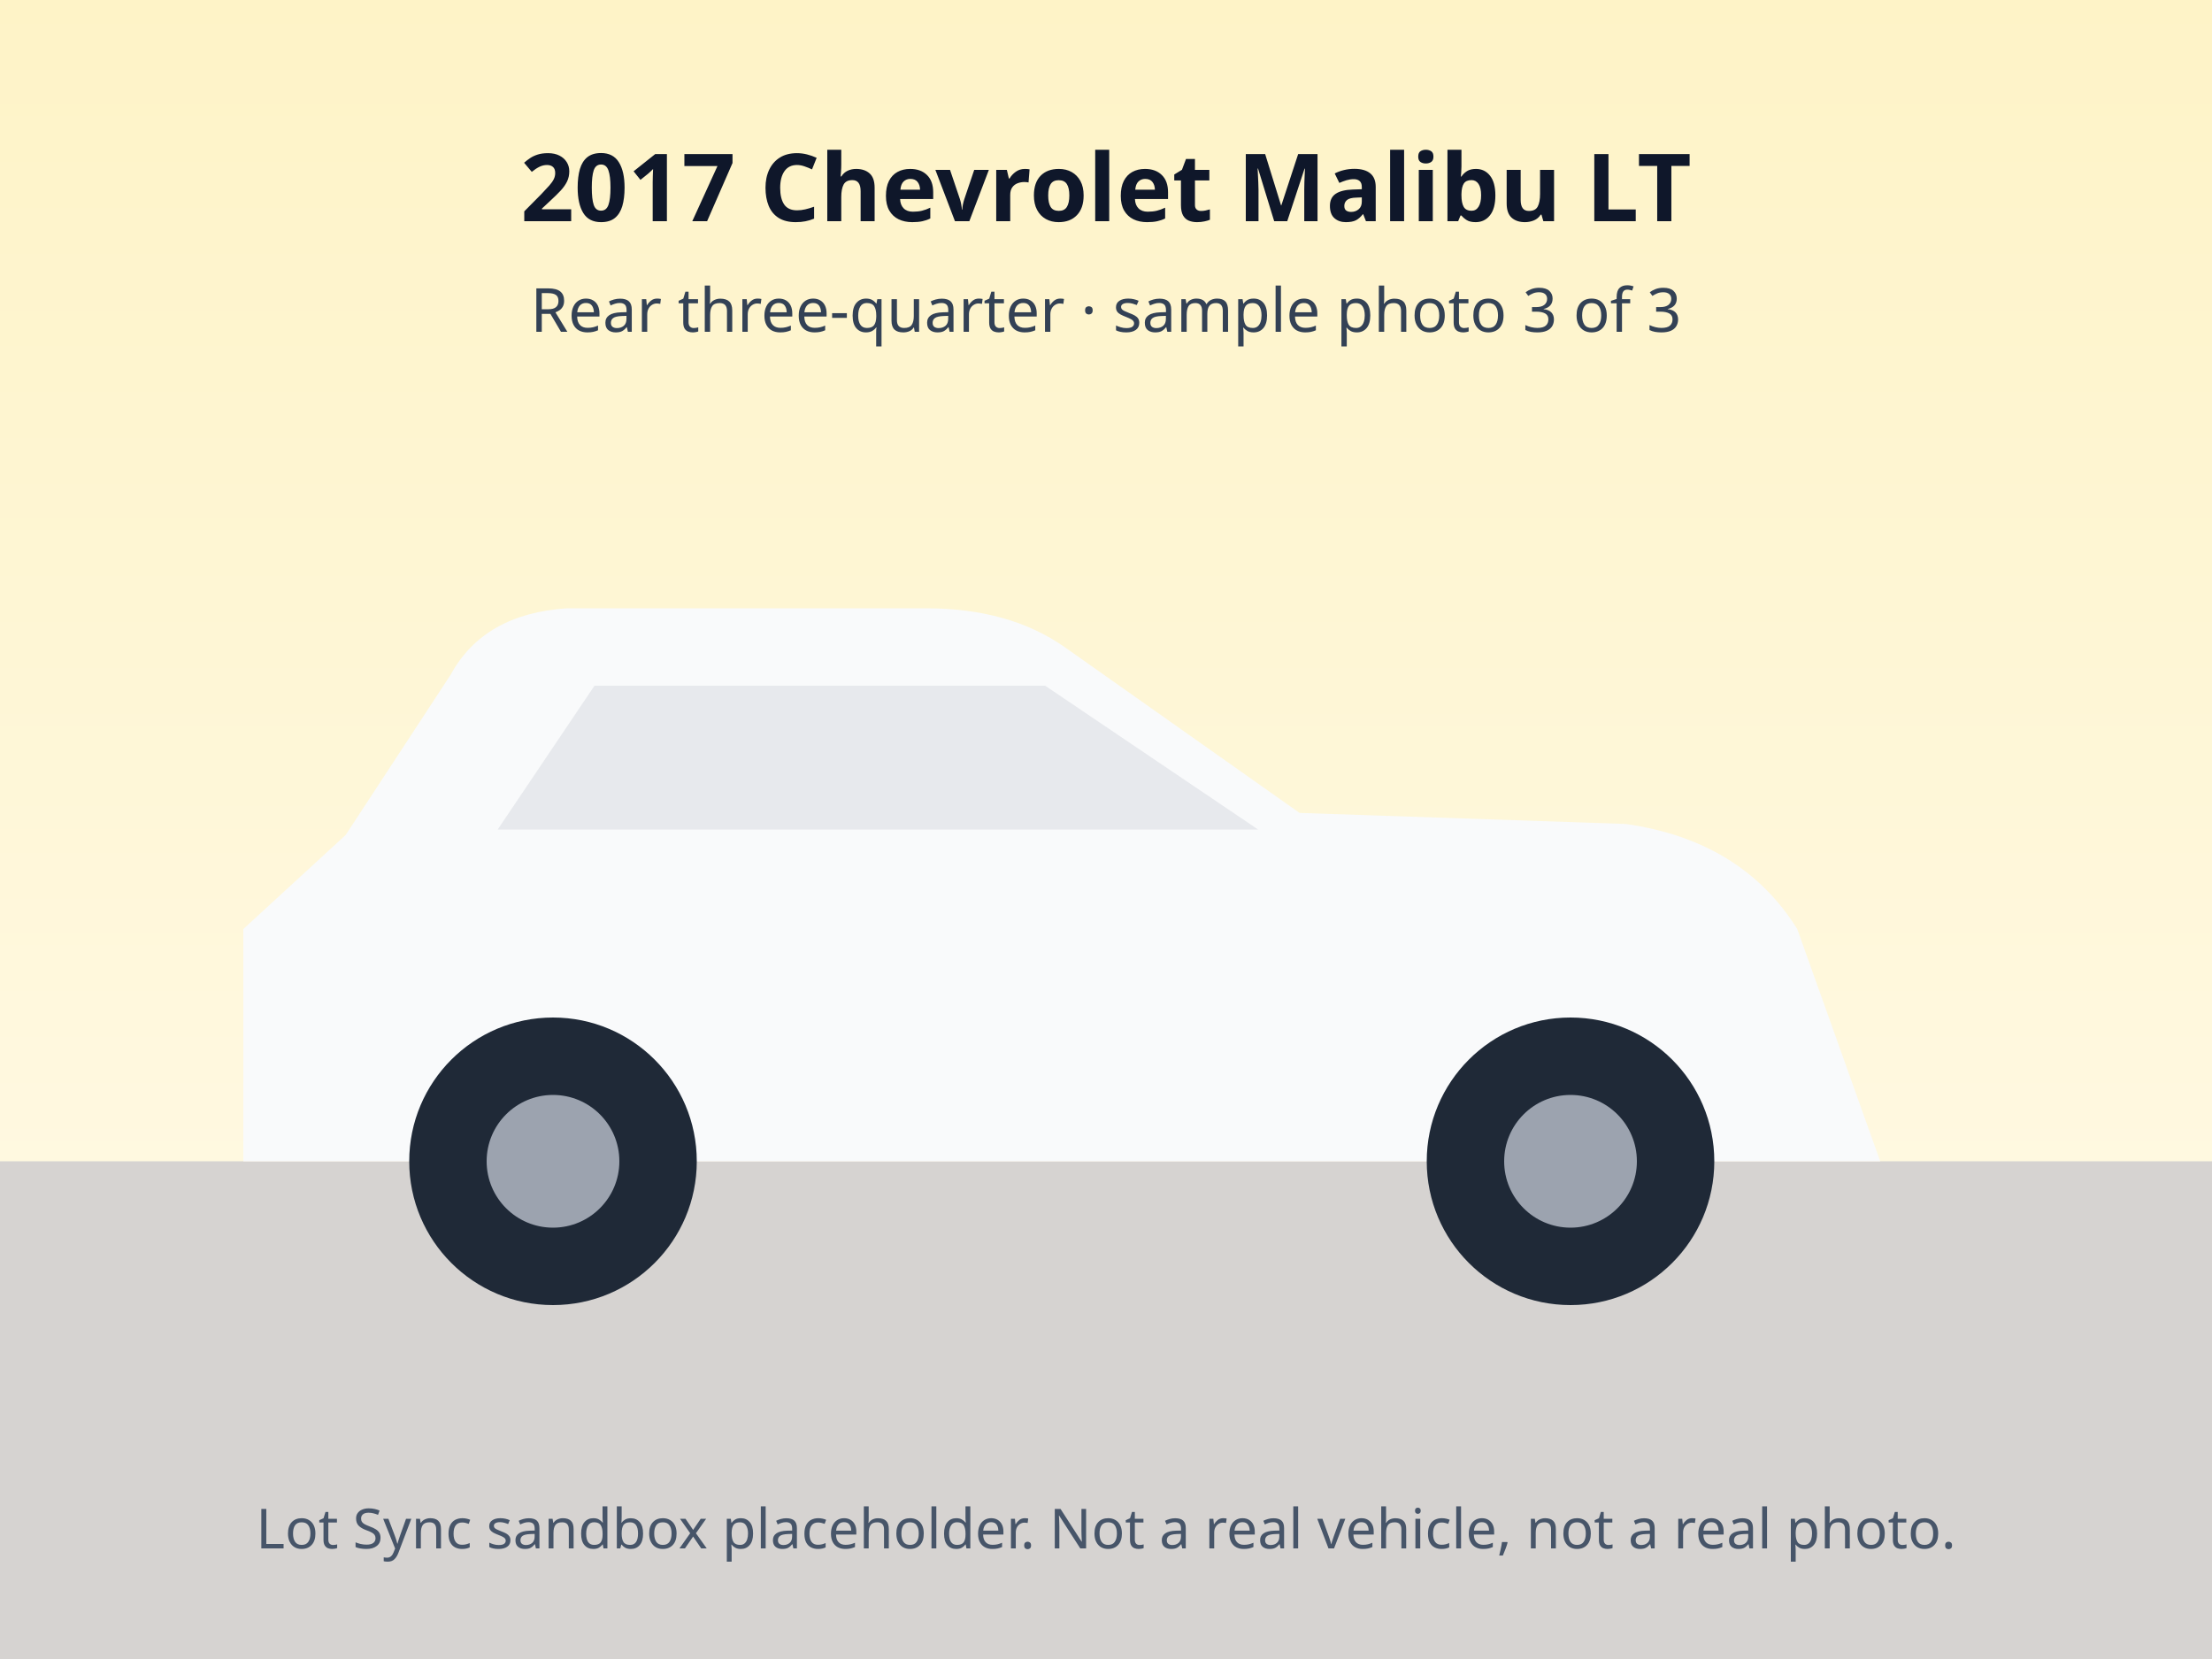
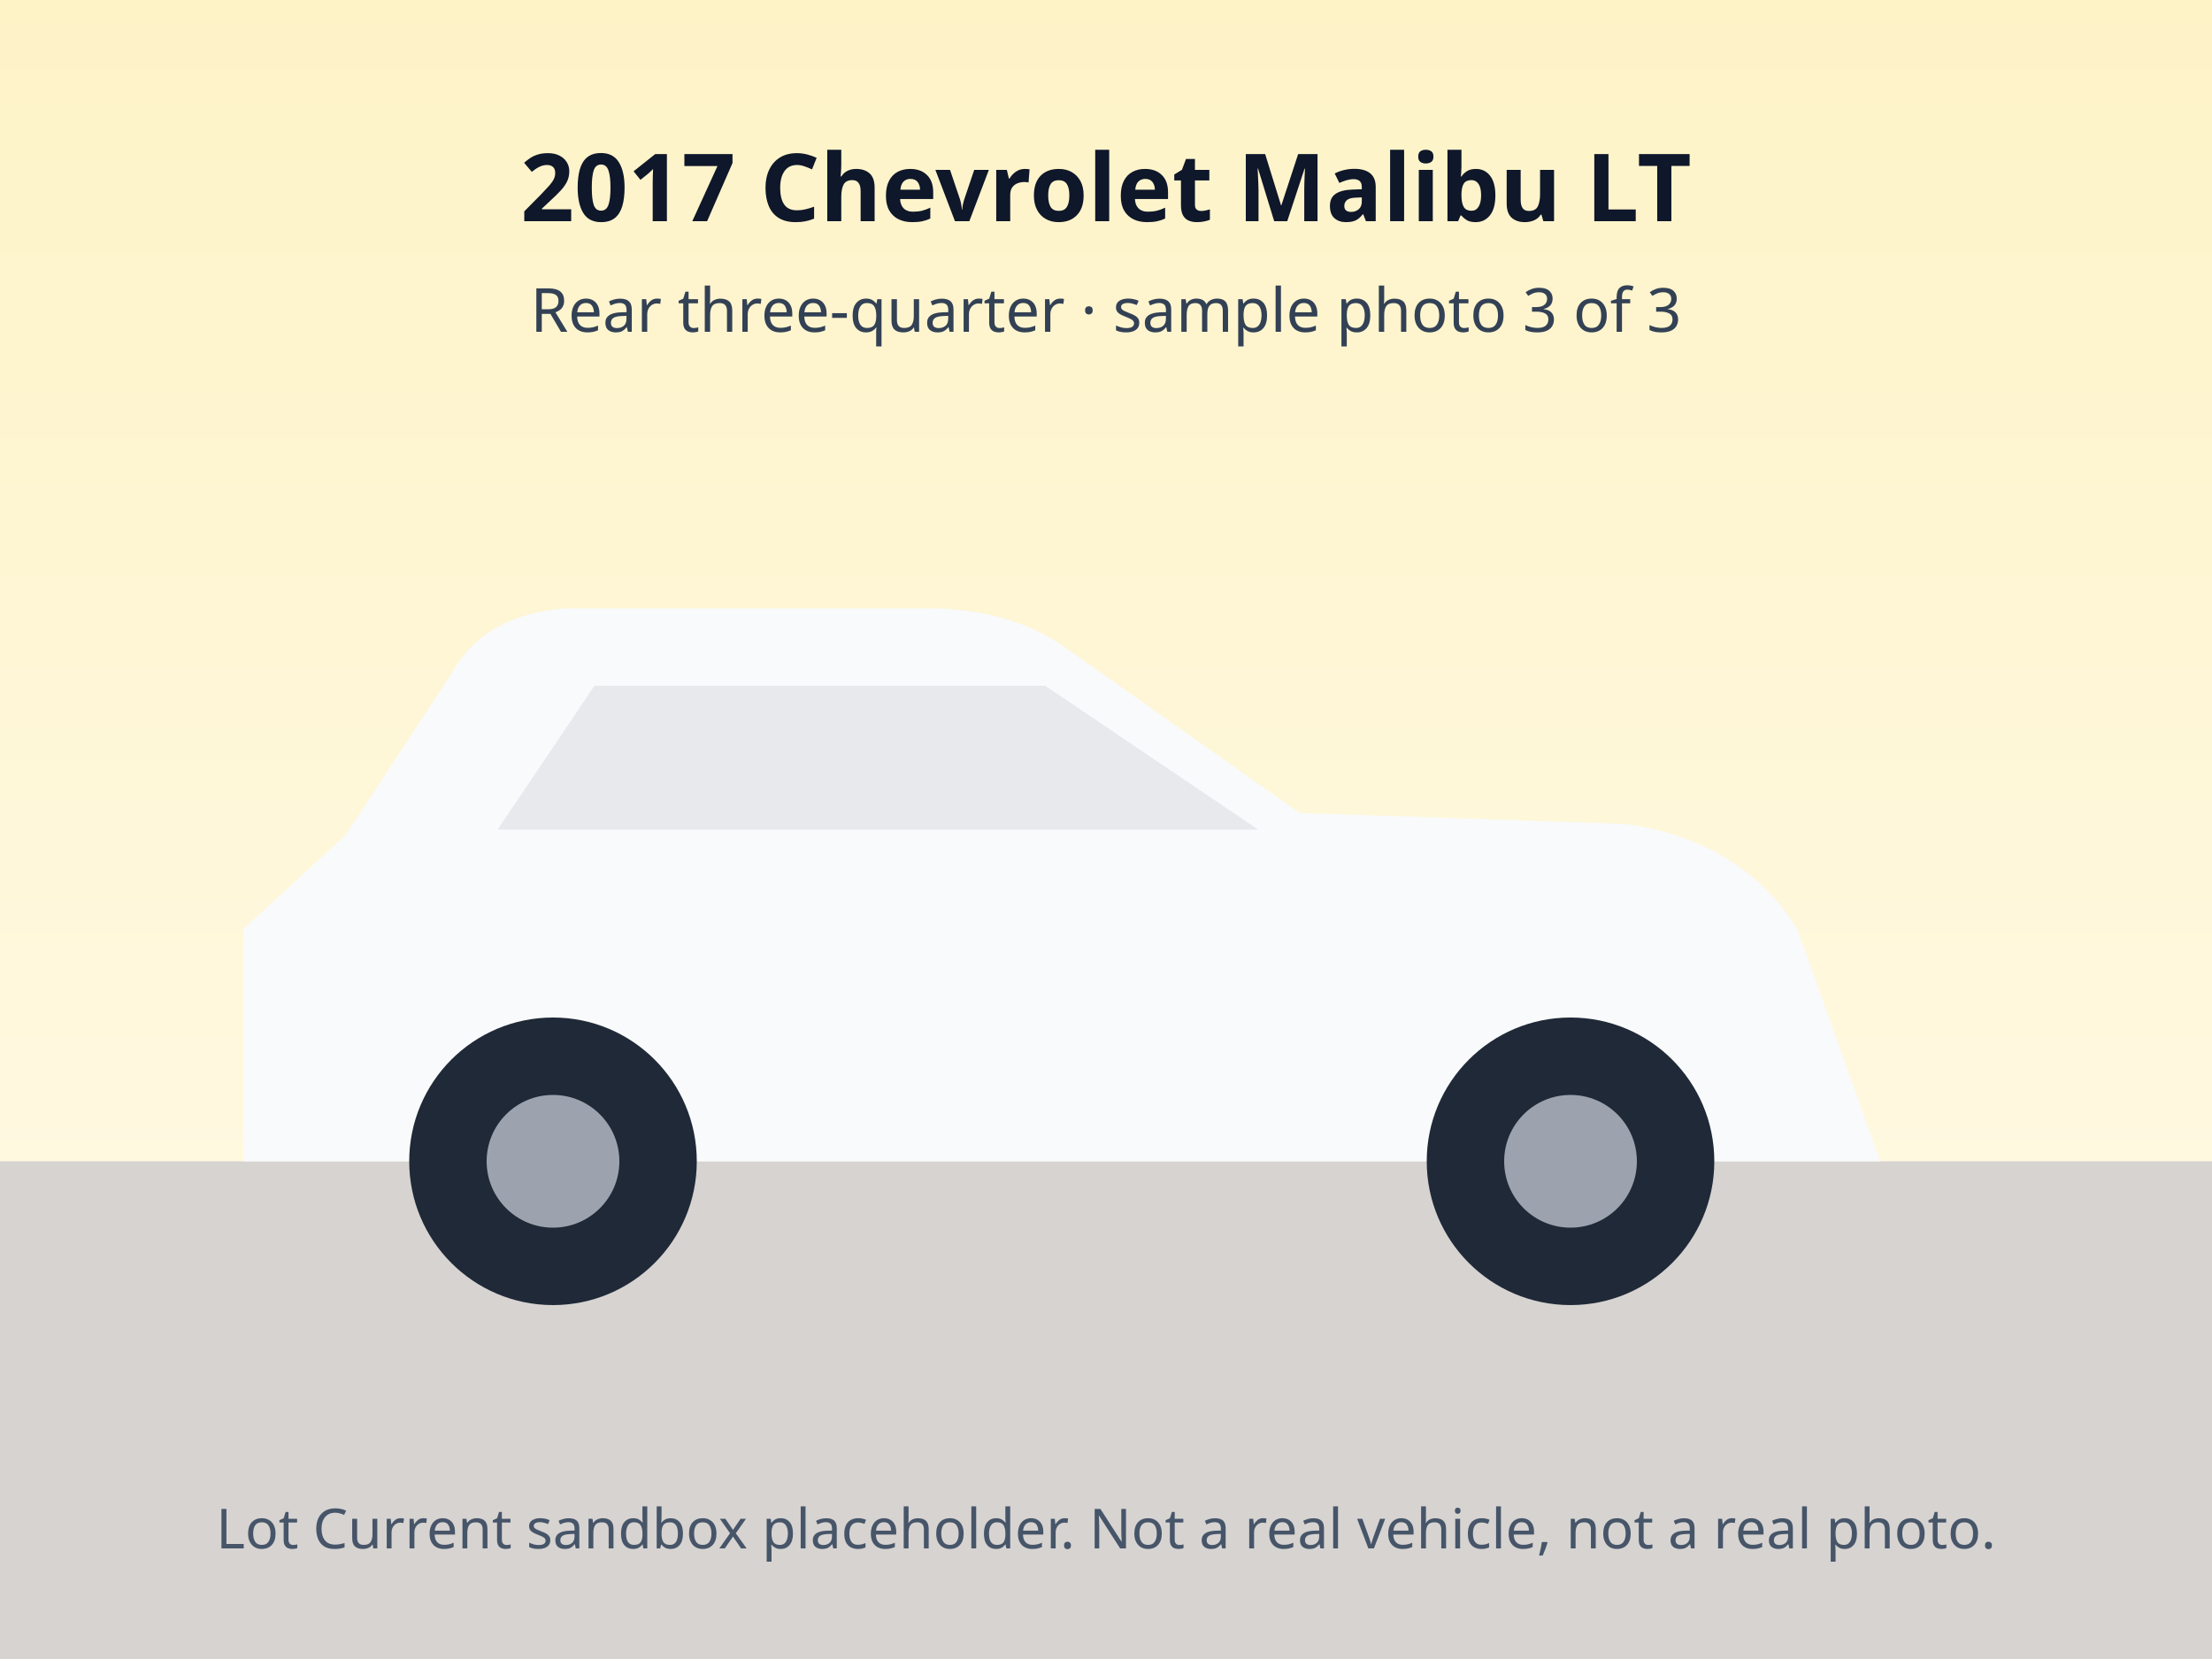
<svg xmlns="http://www.w3.org/2000/svg" width="800" height="600" viewBox="0 0 800 600">
  <defs>
    <linearGradient id="sky" x1="0" y1="0" x2="0" y2="1">
      <stop offset="0" stop-color="#fef3c7" />
      <stop offset="1" stop-color="#fffbeb" />
    </linearGradient>
  </defs>
  <rect width="800" height="600" fill="url(#sky)" />
  <rect y="420" width="800" height="180" fill="#d6d3d1" />
  <g transform="translate(800 0) scale(-1 1)">
    <path d="M120 420 L150 336 Q170 304 212 298 L330 294 L415 234 Q435 220 465 220 L595 220 Q625 222 637 244 L675 302 L712 336 L712 420 Z" fill="#f9fafb" />
    <path d="M345 300 L422 248 L585 248 L620 300 Z" fill="#e5e7eb" opacity="0.9" />
    <circle cx="232" cy="420" r="52" fill="#1f2937" />
    <circle cx="232" cy="420" r="24" fill="#9ca3af" />
    <circle cx="600" cy="420" r="52" fill="#1f2937" />
    <circle cx="600" cy="420" r="24" fill="#9ca3af" />
  </g>
  <text x="400" y="80" font-family="system-ui, sans-serif" font-size="34" font-weight="700" text-anchor="middle" fill="#0f172a">2017 Chevrolet Malibu LT</text>
  <text x="400" y="120" font-family="system-ui, sans-serif" font-size="22" text-anchor="middle" fill="#334155">Rear three-quarter · sample photo 3 of 3</text>
-   <text x="400" y="560" font-family="system-ui, sans-serif" font-size="20" text-anchor="middle" fill="#475569">Lot Sync sandbox placeholder. Not a real vehicle, not a real photo.</text>
+   <text x="400" y="560" font-family="system-ui, sans-serif" font-size="20" text-anchor="middle" fill="#475569">Lot Current sandbox placeholder. Not a real vehicle, not a real photo.</text>
</svg>
